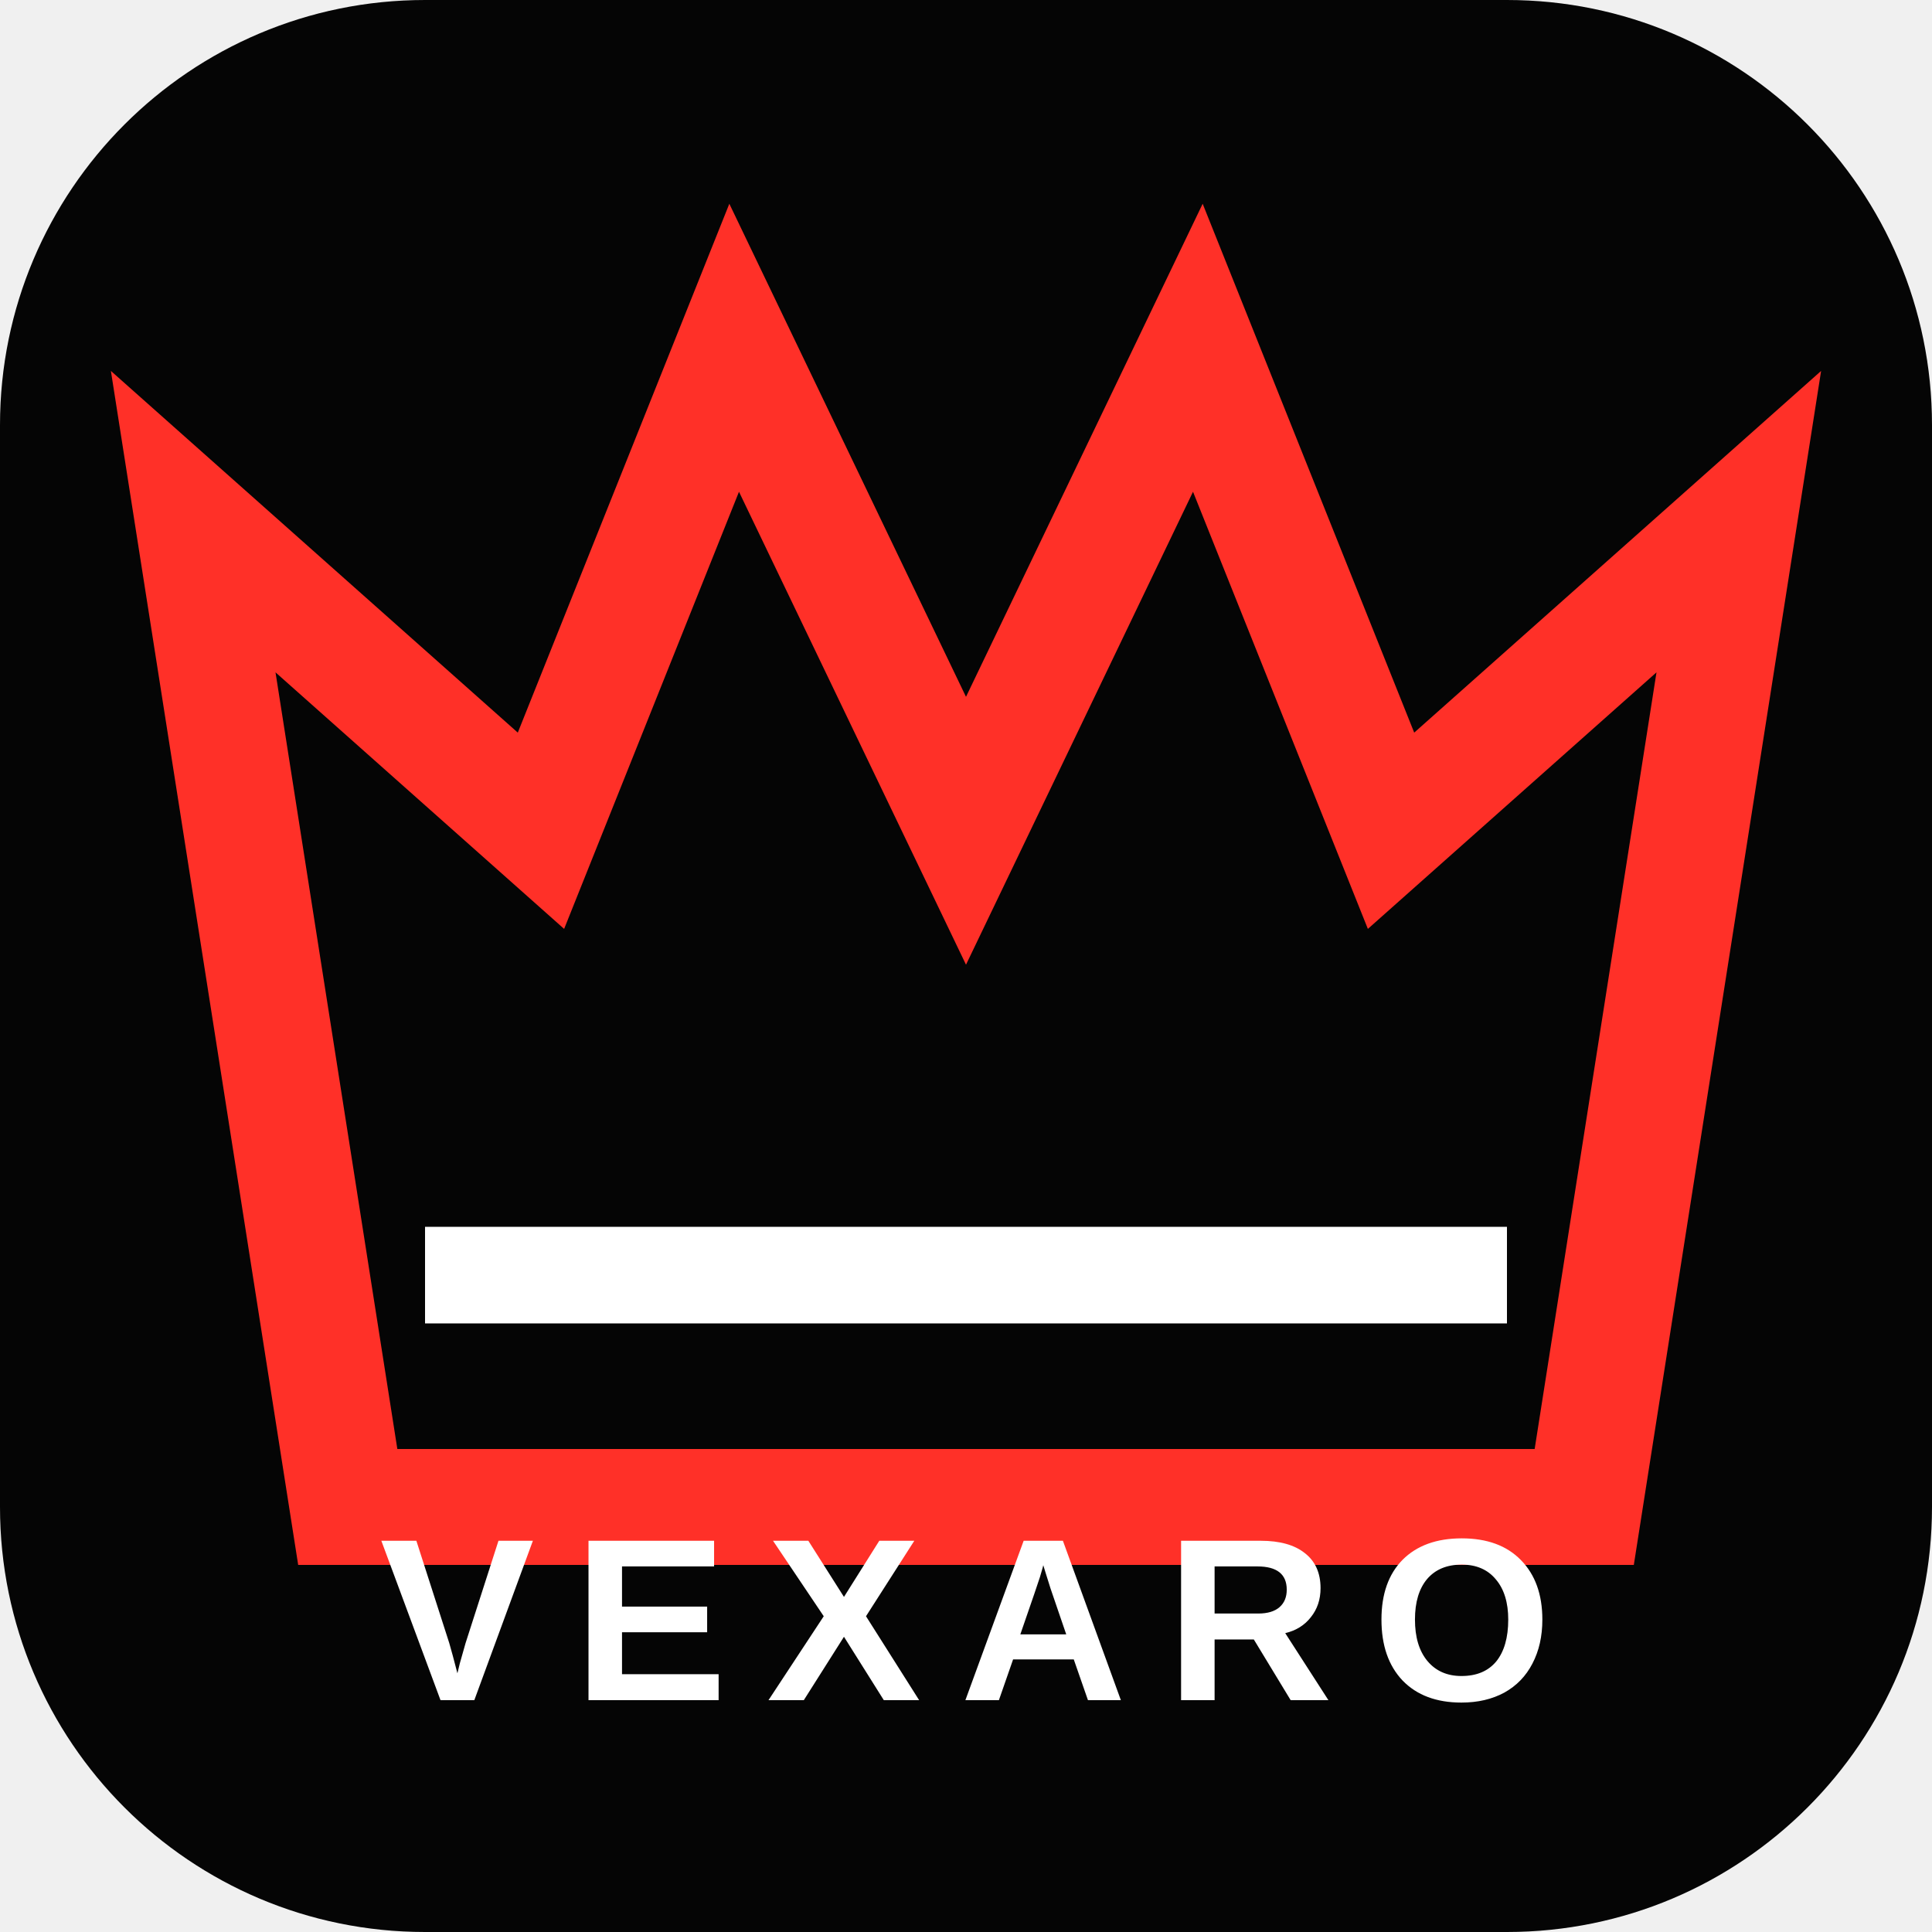
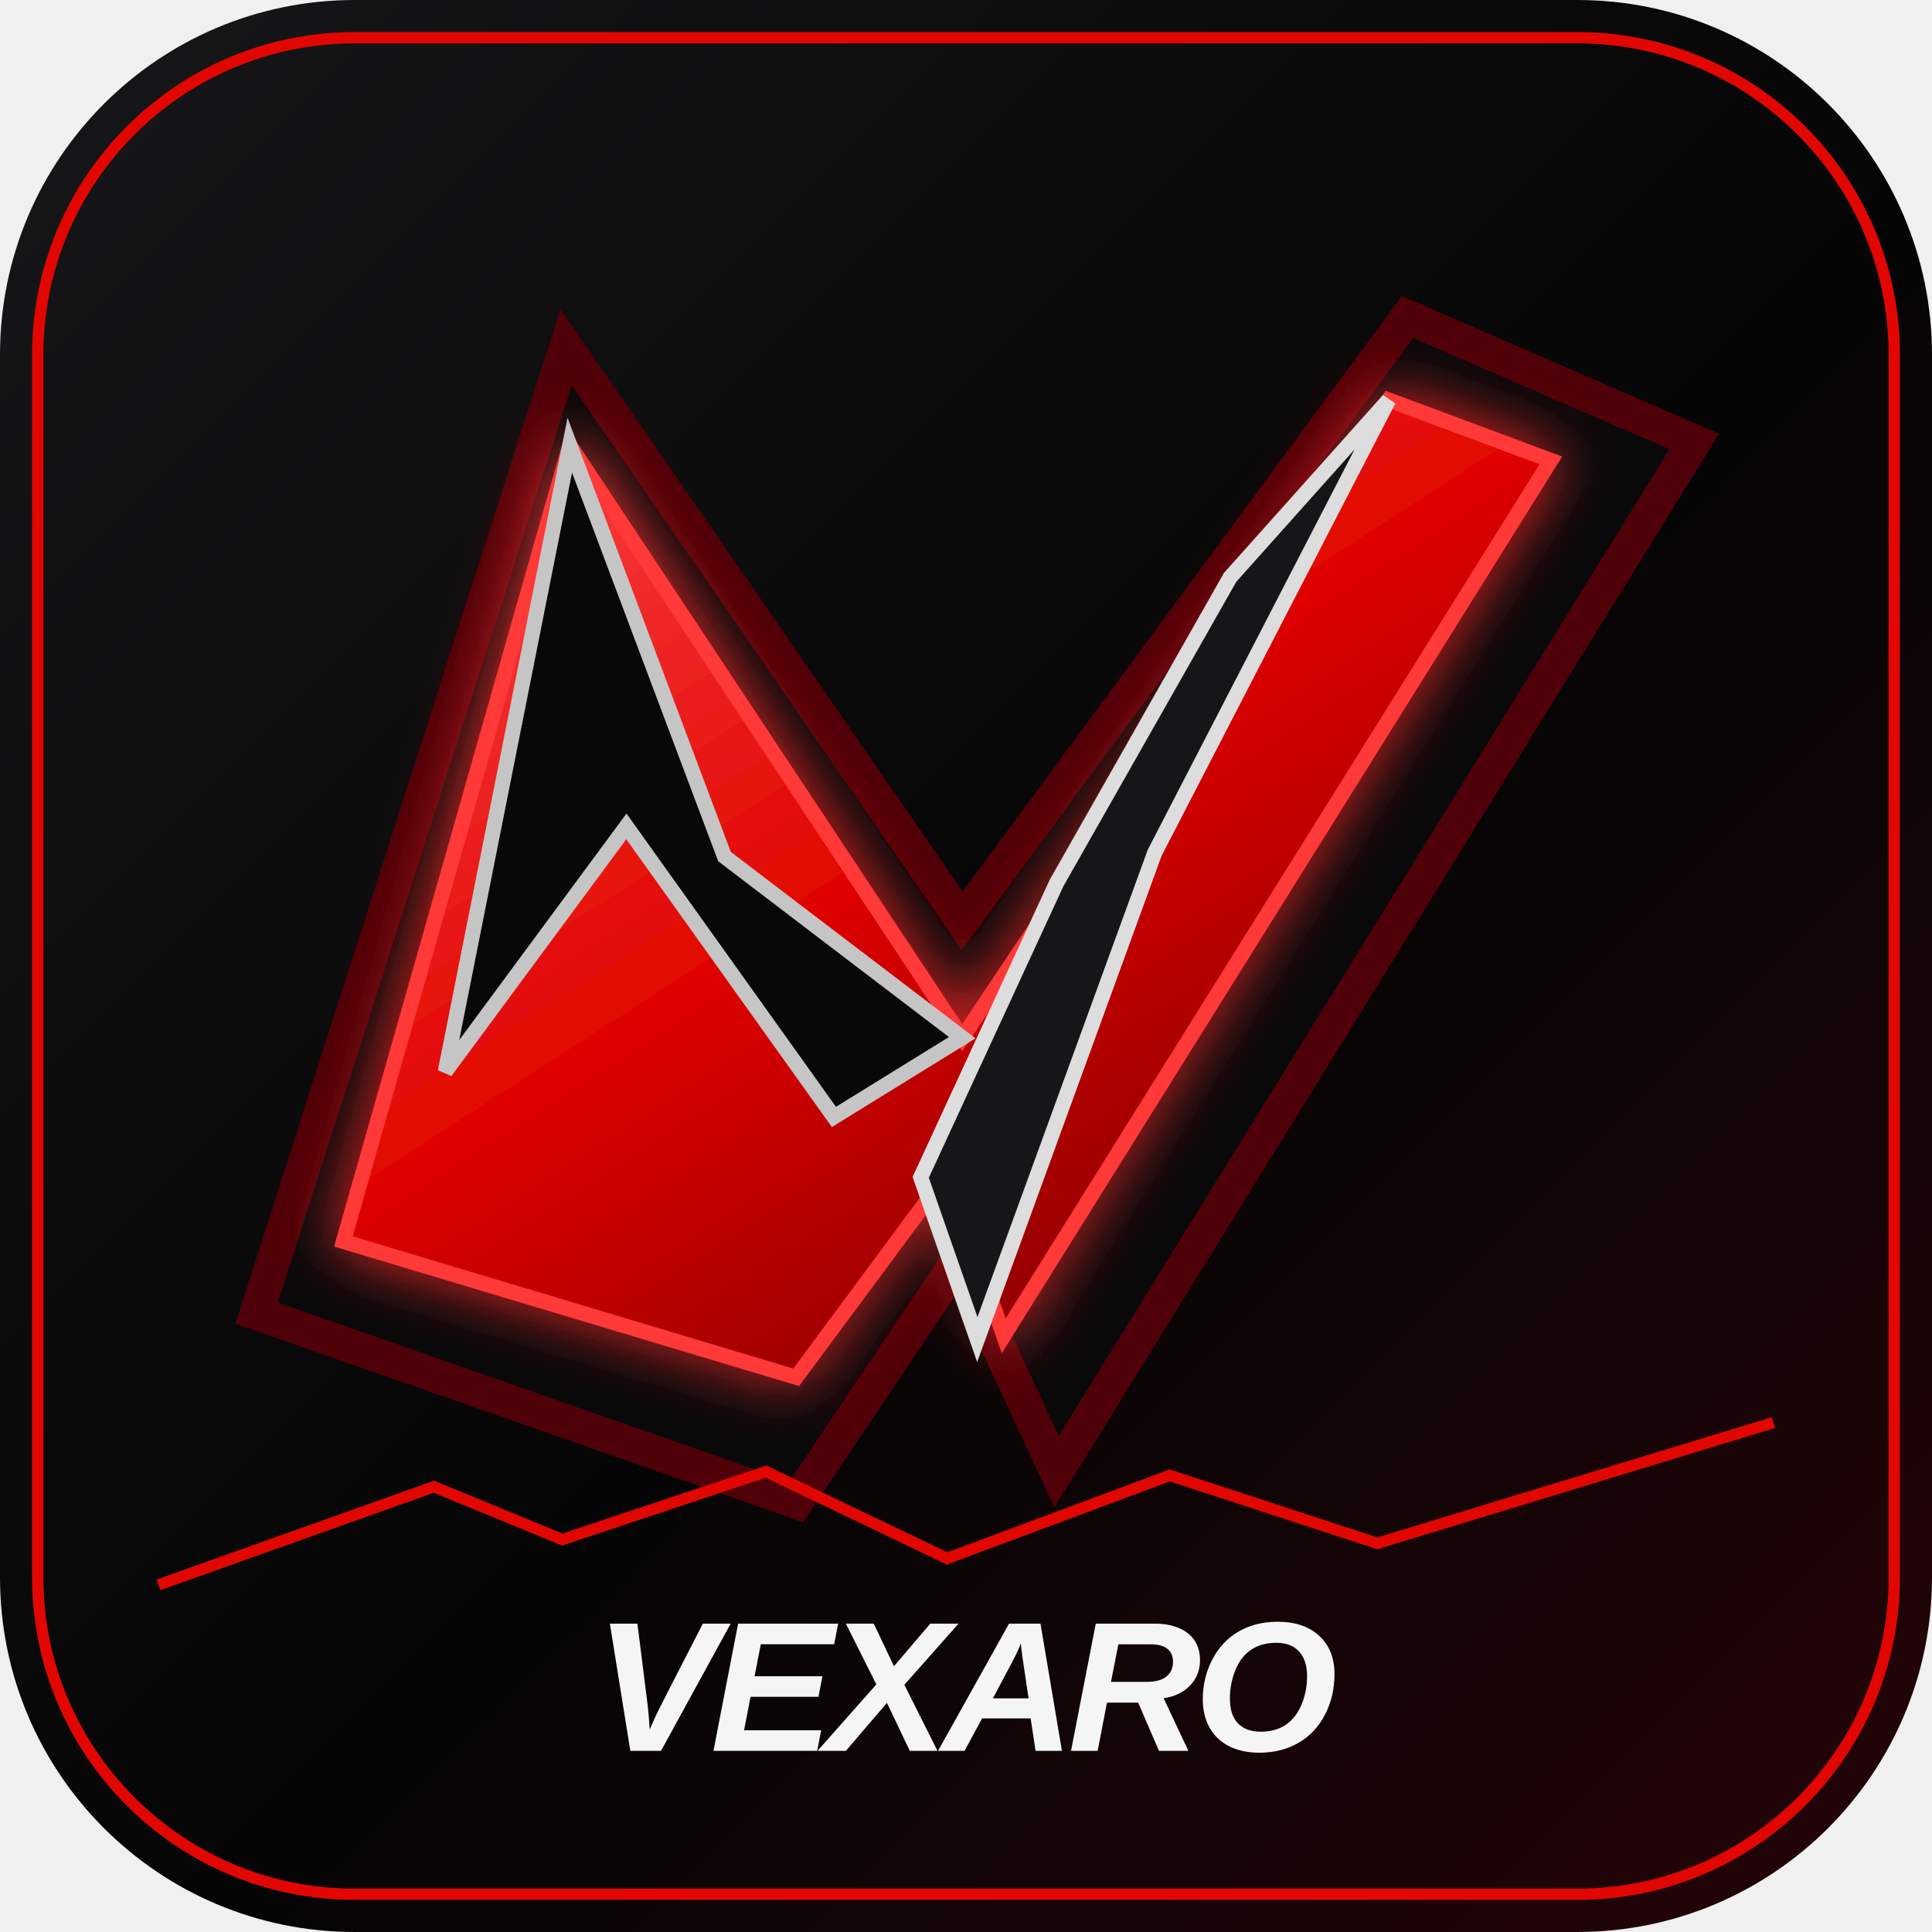
- <svg xmlns="http://www.w3.org/2000/svg" width="192" height="192" viewBox="0 0 100 100">
-   <rect width="100" height="100" rx="22" fill="#050505" />
-   <path d="M10 27 28 43 38 18l12 25 12-25 10 25 18-16-8 51H18L10 27Z" fill="none" stroke="#ff3028" stroke-width="6" />
-   <path d="M22 66h56" stroke="#fff" stroke-width="5" />
-   <text x="50" y="88" text-anchor="middle" fill="#fff" font-family="Arial,sans-serif" font-weight="900" font-size="12" letter-spacing="2">VEXARO</text>
+ <svg xmlns="http://www.w3.org/2000/svg" viewBox="0 0 512 512" width="192" height="192">
+   <defs>
+     <linearGradient id="b" x2="1" y2="1">
+       <stop stop-color="#171719" />
+       <stop offset=".55" stop-color="#050505" />
+       <stop offset="1" stop-color="#260407" />
+     </linearGradient>
+     <linearGradient id="r" x2=".8" y2="1">
+       <stop stop-color="#ff4c52" />
+       <stop offset=".5" stop-color="#e10600" />
+       <stop offset="1" stop-color="#720008" />
+     </linearGradient>
+     <filter id="g">
+       <feGaussianBlur stdDeviation="8" result="x" />
+       <feMerge>
+         <feMergeNode in="x" />
+         <feMergeNode in="SourceGraphic" />
+       </feMerge>
+     </filter>
+   </defs>
+   <rect width="512" height="512" rx="94" fill="url(#b)" />
+   <rect x="10" y="10" width="492" height="492" rx="84" fill="none" stroke="#e10600" stroke-width="3" />
+   <path d="M68 348 150 92l105 152L373 84l76 33-169 273-26-56-43 64Z" fill="#09090a" stroke="#500008" stroke-width="9" />
+   <path d="M91 329 151 118l104 157 113-169 43 16-145 232-15-43-40 54Z" fill="url(#r)" stroke="#ff3939" stroke-width="4" filter="url(#g)" />
+   <path d="m151 118 41 109 63 48-34 21-55-77-48 65Z" fill="#080808" stroke="#c5c5c5" stroke-width="4" />
+   <path d="m368 106-62 120-47 129-15-43 36-78 46-81Z" fill="#161619" stroke="#ddd" stroke-width="4" />
+   <path d="M42 420 115 394l34 14 54-18 48 23 59-22 55 18 105-32" fill="none" stroke="#e10600" stroke-width="3" />
+   <text x="256" y="464" text-anchor="middle" font-family="Arial,sans-serif" font-size="49" font-weight="900" font-style="italic" letter-spacing="-2" fill="#f5f5f5">VEXARO</text>
</svg>
